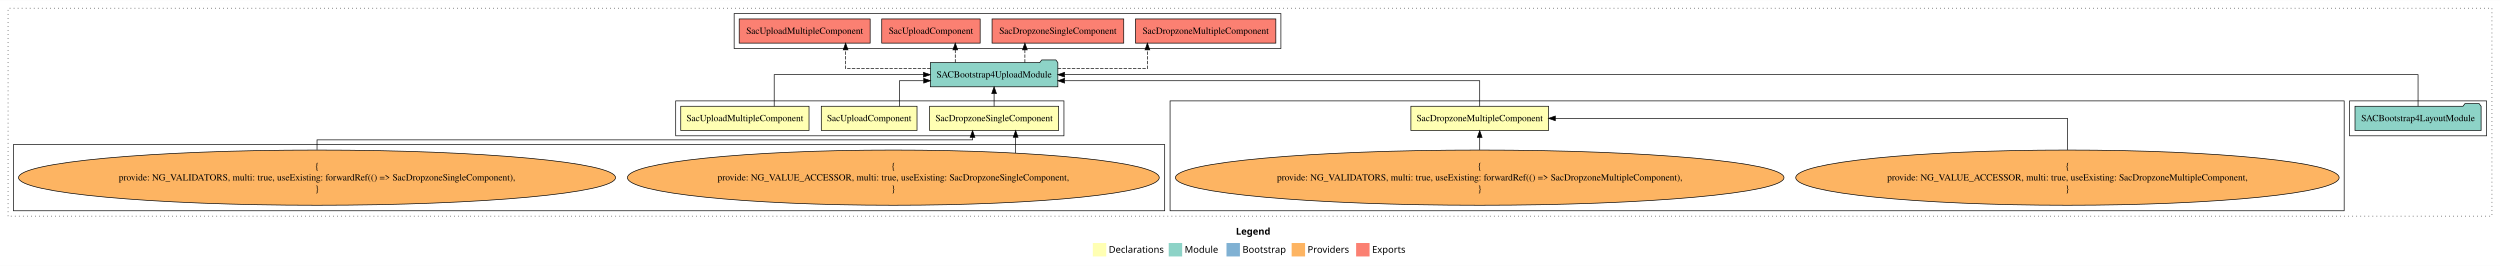
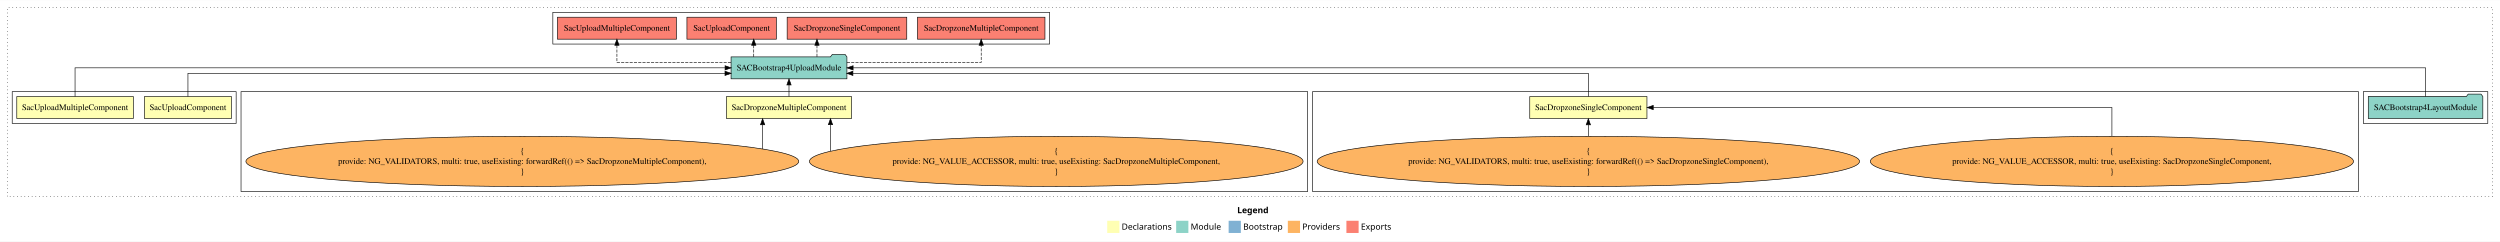
- <svg xmlns="http://www.w3.org/2000/svg" width="3722pt" height="396pt" viewBox="0.00 0.00 3722.00 395.59">
+ <svg xmlns="http://www.w3.org/2000/svg" width="4097pt" height="396pt" viewBox="0.00 0.00 4097.00 395.59">
  <g id="graph0" class="graph" transform="scale(1 1) rotate(0) translate(4 391.59)">
-     <polygon fill="white" stroke="transparent" points="-4,4 -4,-391.59 3718,-391.59 3718,4 -4,4" />
-     <text text-anchor="start" x="1836.01" y="-42.4" font-family="Times-12" font-weight="bold" font-size="14.00">Legend</text>
-     <polygon fill="#ffffb3" stroke="transparent" points="1623,-10 1623,-30 1643,-30 1643,-10 1623,-10" />
-     <text text-anchor="start" x="1646.63" y="-15.4" font-family="Times-12" font-size="14.00">  Declarations</text>
-     <polygon fill="#8dd3c7" stroke="transparent" points="1736,-10 1736,-30 1756,-30 1756,-10 1736,-10" />
-     <text text-anchor="start" x="1759.73" y="-15.4" font-family="Times-12" font-size="14.00">  Module</text>
-     <polygon fill="#80b1d3" stroke="transparent" points="1822,-10 1822,-30 1842,-30 1842,-10 1822,-10" />
-     <text text-anchor="start" x="1845.78" y="-15.4" font-family="Times-12" font-size="14.00">  Bootstrap</text>
-     <polygon fill="#fdb462" stroke="transparent" points="1919,-10 1919,-30 1939,-30 1939,-10 1919,-10" />
-     <text text-anchor="start" x="1942.67" y="-15.4" font-family="Times-12" font-size="14.00">  Providers</text>
-     <polygon fill="#fb8072" stroke="transparent" points="2015,-10 2015,-30 2035,-30 2035,-10 2015,-10" />
-     <text text-anchor="start" x="2038.73" y="-15.4" font-family="Times-12" font-size="14.00">  Exports</text>
+     <polygon fill="white" stroke="transparent" points="-4,4 -4,-391.59 4093,-391.59 4093,4 -4,4" />
+     <text text-anchor="start" x="2023.51" y="-42.4" font-family="Times-12" font-weight="bold" font-size="14.00">Legend</text>
+     <polygon fill="#ffffb3" stroke="transparent" points="1810.5,-10 1810.5,-30 1830.5,-30 1830.5,-10 1810.5,-10" />
+     <text text-anchor="start" x="1834.13" y="-15.4" font-family="Times-12" font-size="14.00">  Declarations</text>
+     <polygon fill="#8dd3c7" stroke="transparent" points="1923.5,-10 1923.5,-30 1943.5,-30 1943.5,-10 1923.5,-10" />
+     <text text-anchor="start" x="1947.23" y="-15.4" font-family="Times-12" font-size="14.00">  Module</text>
+     <polygon fill="#80b1d3" stroke="transparent" points="2009.5,-10 2009.5,-30 2029.5,-30 2029.5,-10 2009.5,-10" />
+     <text text-anchor="start" x="2033.28" y="-15.4" font-family="Times-12" font-size="14.00">  Bootstrap</text>
+     <polygon fill="#fdb462" stroke="transparent" points="2106.5,-10 2106.5,-30 2126.5,-30 2126.5,-10 2106.5,-10" />
+     <text text-anchor="start" x="2130.17" y="-15.4" font-family="Times-12" font-size="14.00">  Providers</text>
+     <polygon fill="#fb8072" stroke="transparent" points="2202.5,-10 2202.5,-30 2222.5,-30 2222.5,-10 2202.5,-10" />
+     <text text-anchor="start" x="2226.23" y="-15.4" font-family="Times-12" font-size="14.00">  Exports</text>
    <g id="clust1" class="cluster">
-       <polygon fill="none" stroke="black" stroke-dasharray="1,5" points="8,-70 8,-379.59 3706,-379.59 3706,-70 8,-70" />
+       <polygon fill="none" stroke="black" stroke-dasharray="1,5" points="8,-70 8,-379.59 4081,-379.59 4081,-70 8,-70" />
    </g>
    <g id="clust7" class="cluster">
-       <polygon fill="none" stroke="black" points="3494,-189.59 3494,-241.59 3698,-241.59 3698,-189.59 3494,-189.59" />
+       <polygon fill="none" stroke="black" points="3869,-189.59 3869,-241.59 4073,-241.59 4073,-189.59 3869,-189.59" />
+     </g>
+     <g id="clust4" class="cluster">
+       <polygon fill="none" stroke="black" points="2147,-78 2147,-241.59 3861,-241.59 3861,-78 2147,-78" />
    </g>
    <g id="clust3" class="cluster">
-       <polygon fill="none" stroke="black" points="1738,-78 1738,-241.59 3486,-241.59 3486,-78 1738,-78" />
+       <polygon fill="none" stroke="black" points="391,-78 391,-241.59 2139,-241.59 2139,-78 391,-78" />
    </g>
    <g id="clust2" class="cluster">
-       <polygon fill="none" stroke="black" points="1002,-189.59 1002,-241.59 1580,-241.59 1580,-189.59 1002,-189.59" />
-     </g>
-     <g id="clust4" class="cluster">
-       <polygon fill="none" stroke="black" points="16,-78 16,-176.59 1730,-176.59 1730,-78 16,-78" />
+       <polygon fill="none" stroke="black" points="16,-189.59 16,-241.59 383,-241.59 383,-189.59 16,-189.59" />
    </g>
    <g id="clust8" class="cluster">
-       <polygon fill="none" stroke="black" points="1089,-319.59 1089,-371.59 1903,-371.59 1903,-319.59 1089,-319.59" />
+       <polygon fill="none" stroke="black" points="902,-319.59 902,-371.59 1716,-371.59 1716,-319.59 902,-319.59" />
    </g>
    <g id="node1" class="node">
-       <polygon fill="#ffffb3" stroke="black" points="2301.46,-233.59 2096.54,-233.59 2096.54,-197.59 2301.46,-197.59 2301.46,-233.59" />
-       <text text-anchor="middle" x="2199" y="-211.39" font-family="Times,serif" font-size="14.00">SacDropzoneMultipleComponent</text>
+       <polygon fill="#ffffb3" stroke="black" points="1391.46,-233.59 1186.54,-233.59 1186.54,-197.59 1391.46,-197.59 1391.46,-233.59" />
+       <text text-anchor="middle" x="1289" y="-211.39" font-family="Times,serif" font-size="14.00">SacDropzoneMultipleComponent</text>
    </g>
    <g id="node5" class="node">
-       <polygon fill="#8dd3c7" stroke="black" points="1570.93,-298.59 1567.93,-302.59 1546.93,-302.59 1543.93,-298.59 1381.07,-298.59 1381.07,-262.59 1570.93,-262.59 1570.93,-298.59" />
-       <text text-anchor="middle" x="1476" y="-276.39" font-family="Times,serif" font-size="14.00">SACBootstrap4UploadModule</text>
+       <polygon fill="#8dd3c7" stroke="black" points="1383.93,-298.59 1380.93,-302.59 1359.93,-302.59 1356.93,-298.59 1194.07,-298.59 1194.07,-262.59 1383.93,-262.59 1383.93,-298.59" />
+       <text text-anchor="middle" x="1289" y="-276.39" font-family="Times,serif" font-size="14.00">SACBootstrap4UploadModule</text>
    </g>
    <g id="edge1" class="edge">
-       <path fill="none" stroke="black" d="M2199,-233.62C2199,-249.99 2199,-271.59 2199,-271.59 2199,-271.59 1580.89,-271.59 1580.89,-271.59" />
-       <polygon fill="black" stroke="black" points="1580.89,-268.09 1570.89,-271.59 1580.89,-275.09 1580.89,-268.09" />
+       <path fill="none" stroke="black" d="M1289,-233.7C1289,-233.7 1289,-252.58 1289,-252.58" />
+       <polygon fill="black" stroke="black" points="1285.5,-252.58 1289,-262.58 1292.5,-252.58 1285.5,-252.58" />
    </g>
    <g id="node2" class="node">
-       <polygon fill="#ffffb3" stroke="black" points="1572.02,-233.59 1379.98,-233.59 1379.98,-197.59 1572.02,-197.59 1572.02,-233.59" />
-       <text text-anchor="middle" x="1476" y="-211.39" font-family="Times,serif" font-size="14.00">SacDropzoneSingleComponent</text>
+       <polygon fill="#ffffb3" stroke="black" points="2695.02,-233.59 2502.98,-233.59 2502.98,-197.59 2695.02,-197.59 2695.02,-233.59" />
+       <text text-anchor="middle" x="2599" y="-211.39" font-family="Times,serif" font-size="14.00">SacDropzoneSingleComponent</text>
    </g>
    <g id="edge4" class="edge">
-       <path fill="none" stroke="black" d="M1476,-233.7C1476,-233.7 1476,-252.58 1476,-252.58" />
-       <polygon fill="black" stroke="black" points="1472.5,-252.58 1476,-262.58 1479.5,-252.58 1472.5,-252.58" />
+       <path fill="none" stroke="black" d="M2599,-233.62C2599,-249.99 2599,-271.59 2599,-271.59 2599,-271.59 1393.74,-271.59 1393.74,-271.59" />
+       <polygon fill="black" stroke="black" points="1393.74,-268.09 1383.74,-271.59 1393.74,-275.09 1393.74,-268.09" />
    </g>
    <g id="node3" class="node">
-       <polygon fill="#ffffb3" stroke="black" points="1361.26,-233.59 1218.74,-233.59 1218.74,-197.59 1361.26,-197.59 1361.26,-233.59" />
-       <text text-anchor="middle" x="1290" y="-211.39" font-family="Times,serif" font-size="14.00">SacUploadComponent</text>
+       <polygon fill="#ffffb3" stroke="black" points="375.26,-233.59 232.74,-233.59 232.74,-197.59 375.26,-197.59 375.26,-233.59" />
+       <text text-anchor="middle" x="304" y="-211.39" font-family="Times,serif" font-size="14.00">SacUploadComponent</text>
    </g>
    <g id="edge7" class="edge">
-       <path fill="none" stroke="black" d="M1335.12,-233.62C1335.12,-249.99 1335.12,-271.59 1335.12,-271.59 1335.12,-271.59 1371.25,-271.59 1371.25,-271.59" />
-       <polygon fill="black" stroke="black" points="1371.25,-275.09 1381.25,-271.59 1371.25,-268.09 1371.25,-275.09" />
+       <path fill="none" stroke="black" d="M304,-233.62C304,-249.99 304,-271.59 304,-271.59 304,-271.59 1184.11,-271.59 1184.11,-271.59" />
+       <polygon fill="black" stroke="black" points="1184.11,-275.09 1194.11,-271.59 1184.11,-268.09 1184.11,-275.09" />
    </g>
    <g id="node4" class="node">
-       <polygon fill="#ffffb3" stroke="black" points="1200.48,-233.59 1009.52,-233.59 1009.52,-197.59 1200.48,-197.59 1200.48,-233.59" />
-       <text text-anchor="middle" x="1105" y="-211.39" font-family="Times,serif" font-size="14.00">SacUploadMultipleComponent</text>
+       <polygon fill="#ffffb3" stroke="black" points="214.48,-233.59 23.52,-233.59 23.52,-197.59 214.48,-197.59 214.48,-233.59" />
+       <text text-anchor="middle" x="119" y="-211.39" font-family="Times,serif" font-size="14.00">SacUploadMultipleComponent</text>
    </g>
    <g id="edge8" class="edge">
-       <path fill="none" stroke="black" d="M1148.62,-233.7C1148.62,-252.93 1148.62,-280.59 1148.62,-280.59 1148.62,-280.59 1370.87,-280.59 1370.87,-280.59" />
-       <polygon fill="black" stroke="black" points="1370.87,-284.09 1380.87,-280.59 1370.87,-277.09 1370.87,-284.09" />
+       <path fill="none" stroke="black" d="M119,-233.7C119,-252.93 119,-280.59 119,-280.59 119,-280.59 1184.25,-280.59 1184.25,-280.59" />
+       <polygon fill="black" stroke="black" points="1184.25,-284.09 1194.25,-280.59 1184.25,-277.09 1184.25,-284.09" />
    </g>
    <g id="node11" class="node">
-       <polygon fill="#fb8072" stroke="black" points="1895.46,-363.59 1686.54,-363.59 1686.54,-327.59 1895.46,-327.59 1895.46,-363.59" />
-       <text text-anchor="middle" x="1791" y="-341.39" font-family="Times,serif" font-size="14.00">SacDropzoneMultipleComponent </text>
+       <polygon fill="#fb8072" stroke="black" points="1708.46,-363.59 1499.54,-363.59 1499.54,-327.59 1708.46,-327.59 1708.46,-363.59" />
+       <text text-anchor="middle" x="1604" y="-341.39" font-family="Times,serif" font-size="14.00">SacDropzoneMultipleComponent </text>
    </g>
    <g id="edge10" class="edge">
-       <path fill="none" stroke="black" stroke-dasharray="5,2" d="M1570.81,-289.59C1633.51,-289.59 1704.23,-289.59 1704.23,-289.59 1704.23,-289.59 1704.23,-317.56 1704.23,-317.56" />
-       <polygon fill="black" stroke="black" points="1700.73,-317.56 1704.23,-327.56 1707.73,-317.56 1700.73,-317.56" />
+       <path fill="none" stroke="black" stroke-dasharray="5,2" d="M1383.94,-289.59C1476.69,-289.59 1604,-289.59 1604,-289.59 1604,-289.59 1604,-317.56 1604,-317.56" />
+       <polygon fill="black" stroke="black" points="1600.5,-317.56 1604,-327.56 1607.5,-317.56 1600.5,-317.56" />
    </g>
    <g id="node12" class="node">
-       <polygon fill="#fb8072" stroke="black" points="1669.02,-363.59 1472.98,-363.59 1472.98,-327.59 1669.02,-327.59 1669.02,-363.59" />
-       <text text-anchor="middle" x="1571" y="-341.39" font-family="Times,serif" font-size="14.00">SacDropzoneSingleComponent </text>
+       <polygon fill="#fb8072" stroke="black" points="1482.02,-363.59 1285.98,-363.59 1285.98,-327.59 1482.02,-327.59 1482.02,-363.59" />
+       <text text-anchor="middle" x="1384" y="-341.39" font-family="Times,serif" font-size="14.00">SacDropzoneSingleComponent </text>
    </g>
    <g id="edge11" class="edge">
-       <path fill="none" stroke="black" stroke-dasharray="5,2" d="M1521.85,-298.7C1521.85,-298.7 1521.85,-317.58 1521.85,-317.58" />
-       <polygon fill="black" stroke="black" points="1518.35,-317.58 1521.85,-327.58 1525.35,-317.58 1518.35,-317.58" />
+       <path fill="none" stroke="black" stroke-dasharray="5,2" d="M1334.85,-298.7C1334.85,-298.7 1334.85,-317.58 1334.85,-317.58" />
+       <polygon fill="black" stroke="black" points="1331.35,-317.58 1334.85,-327.58 1338.35,-317.58 1331.35,-317.58" />
    </g>
    <g id="node13" class="node">
-       <polygon fill="#fb8072" stroke="black" points="1455.26,-363.59 1308.74,-363.59 1308.74,-327.59 1455.26,-327.59 1455.26,-363.59" />
-       <text text-anchor="middle" x="1382" y="-341.39" font-family="Times,serif" font-size="14.00">SacUploadComponent </text>
+       <polygon fill="#fb8072" stroke="black" points="1268.26,-363.59 1121.74,-363.59 1121.74,-327.59 1268.26,-327.59 1268.26,-363.59" />
+       <text text-anchor="middle" x="1195" y="-341.39" font-family="Times,serif" font-size="14.00">SacUploadComponent </text>
    </g>
    <g id="edge12" class="edge">
-       <path fill="none" stroke="black" stroke-dasharray="5,2" d="M1418.21,-298.7C1418.21,-298.7 1418.21,-317.58 1418.21,-317.58" />
-       <polygon fill="black" stroke="black" points="1414.71,-317.58 1418.21,-327.58 1421.71,-317.58 1414.71,-317.58" />
+       <path fill="none" stroke="black" stroke-dasharray="5,2" d="M1231.21,-298.7C1231.21,-298.7 1231.21,-317.58 1231.21,-317.58" />
+       <polygon fill="black" stroke="black" points="1227.71,-317.58 1231.21,-327.58 1234.71,-317.58 1227.71,-317.58" />
    </g>
    <g id="node14" class="node">
-       <polygon fill="#fb8072" stroke="black" points="1291.48,-363.59 1096.52,-363.59 1096.52,-327.59 1291.48,-327.59 1291.48,-363.59" />
-       <text text-anchor="middle" x="1194" y="-341.39" font-family="Times,serif" font-size="14.00">SacUploadMultipleComponent </text>
+       <polygon fill="#fb8072" stroke="black" points="1104.48,-363.59 909.52,-363.59 909.52,-327.59 1104.48,-327.59 1104.48,-363.59" />
+       <text text-anchor="middle" x="1007" y="-341.39" font-family="Times,serif" font-size="14.00">SacUploadMultipleComponent </text>
    </g>
    <g id="edge13" class="edge">
-       <path fill="none" stroke="black" stroke-dasharray="5,2" d="M1381.28,-289.59C1321.28,-289.59 1254.93,-289.59 1254.93,-289.59 1254.93,-289.59 1254.93,-317.56 1254.93,-317.56" />
-       <polygon fill="black" stroke="black" points="1251.43,-317.56 1254.93,-327.56 1258.43,-317.56 1251.43,-317.56" />
+       <path fill="none" stroke="black" stroke-dasharray="5,2" d="M1193.92,-289.59C1112.05,-289.59 1007,-289.59 1007,-289.59 1007,-289.59 1007,-317.56 1007,-317.56" />
+       <polygon fill="black" stroke="black" points="1003.5,-317.56 1007,-327.56 1010.5,-317.56 1003.5,-317.56" />
    </g>
    <g id="node6" class="node">
-       <ellipse fill="#fdb462" stroke="black" cx="3074" cy="-127.3" rx="404.48" ry="41.09" />
-       <text text-anchor="middle" x="3074" y="-139.9" font-family="Times,serif" font-size="14.00">{</text>
-       <text text-anchor="middle" x="3074" y="-123.1" font-family="Times,serif" font-size="14.00">    provide: NG_VALUE_ACCESSOR, multi: true, useExisting: SacDropzoneMultipleComponent,</text>
-       <text text-anchor="middle" x="3074" y="-106.3" font-family="Times,serif" font-size="14.00">}</text>
+       <ellipse fill="#fdb462" stroke="black" cx="1727" cy="-127.3" rx="404.48" ry="41.09" />
+       <text text-anchor="middle" x="1727" y="-139.9" font-family="Times,serif" font-size="14.00">{</text>
+       <text text-anchor="middle" x="1727" y="-123.1" font-family="Times,serif" font-size="14.00">    provide: NG_VALUE_ACCESSOR, multi: true, useExisting: SacDropzoneMultipleComponent,</text>
+       <text text-anchor="middle" x="1727" y="-106.3" font-family="Times,serif" font-size="14.00">}</text>
    </g>
    <g id="edge2" class="edge">
-       <path fill="none" stroke="black" d="M3074,-168.6C3074,-191.58 3074,-215.59 3074,-215.59 3074,-215.59 2311.52,-215.59 2311.52,-215.59" />
-       <polygon fill="black" stroke="black" points="2311.52,-212.09 2301.52,-215.59 2311.52,-219.09 2311.52,-212.09" />
+       <path fill="none" stroke="black" d="M1357,-144.32C1357,-144.32 1357,-187.4 1357,-187.4" />
+       <polygon fill="black" stroke="black" points="1353.5,-187.4 1357,-197.4 1360.5,-187.4 1353.5,-187.4" />
    </g>
    <g id="node7" class="node">
-       <ellipse fill="#fdb462" stroke="black" cx="2199" cy="-127.3" rx="452.99" ry="41.09" />
-       <text text-anchor="middle" x="2199" y="-139.9" font-family="Times,serif" font-size="14.00">{</text>
-       <text text-anchor="middle" x="2199" y="-123.1" font-family="Times,serif" font-size="14.00">    provide: NG_VALIDATORS, multi: true, useExisting: forwardRef(() =&gt; SacDropzoneMultipleComponent),</text>
-       <text text-anchor="middle" x="2199" y="-106.3" font-family="Times,serif" font-size="14.00">}</text>
+       <ellipse fill="#fdb462" stroke="black" cx="852" cy="-127.3" rx="452.99" ry="41.09" />
+       <text text-anchor="middle" x="852" y="-139.9" font-family="Times,serif" font-size="14.00">{</text>
+       <text text-anchor="middle" x="852" y="-123.1" font-family="Times,serif" font-size="14.00">    provide: NG_VALIDATORS, multi: true, useExisting: forwardRef(() =&gt; SacDropzoneMultipleComponent),</text>
+       <text text-anchor="middle" x="852" y="-106.3" font-family="Times,serif" font-size="14.00">}</text>
    </g>
    <g id="edge3" class="edge">
-       <path fill="none" stroke="black" d="M2199,-168.6C2199,-168.6 2199,-187.26 2199,-187.26" />
-       <polygon fill="black" stroke="black" points="2195.5,-187.26 2199,-197.26 2202.5,-187.26 2195.5,-187.26" />
+       <path fill="none" stroke="black" d="M1245.76,-147.77C1245.76,-147.77 1245.76,-187.32 1245.76,-187.32" />
+       <polygon fill="black" stroke="black" points="1242.26,-187.32 1245.76,-197.32 1249.26,-187.32 1242.26,-187.32" />
    </g>
    <g id="node8" class="node">
-       <ellipse fill="#fdb462" stroke="black" cx="1326" cy="-127.3" rx="395.88" ry="41.09" />
-       <text text-anchor="middle" x="1326" y="-139.9" font-family="Times,serif" font-size="14.00">{</text>
-       <text text-anchor="middle" x="1326" y="-123.1" font-family="Times,serif" font-size="14.00">    provide: NG_VALUE_ACCESSOR, multi: true, useExisting: SacDropzoneSingleComponent,</text>
-       <text text-anchor="middle" x="1326" y="-106.3" font-family="Times,serif" font-size="14.00">}</text>
+       <ellipse fill="#fdb462" stroke="black" cx="3457" cy="-127.3" rx="395.88" ry="41.09" />
+       <text text-anchor="middle" x="3457" y="-139.9" font-family="Times,serif" font-size="14.00">{</text>
+       <text text-anchor="middle" x="3457" y="-123.1" font-family="Times,serif" font-size="14.00">    provide: NG_VALUE_ACCESSOR, multi: true, useExisting: SacDropzoneSingleComponent,</text>
+       <text text-anchor="middle" x="3457" y="-106.3" font-family="Times,serif" font-size="14.00">}</text>
    </g>
    <g id="edge5" class="edge">
-       <path fill="none" stroke="black" d="M1508.09,-163.97C1508.09,-163.97 1508.09,-187.47 1508.09,-187.47" />
-       <polygon fill="black" stroke="black" points="1504.59,-187.47 1508.09,-197.47 1511.59,-187.47 1504.59,-187.47" />
+       <path fill="none" stroke="black" d="M3457,-168.6C3457,-191.58 3457,-215.59 3457,-215.59 3457,-215.59 2705.34,-215.59 2705.34,-215.59" />
+       <polygon fill="black" stroke="black" points="2705.34,-212.09 2695.34,-215.59 2705.34,-219.09 2705.34,-212.09" />
    </g>
    <g id="node9" class="node">
-       <ellipse fill="#fdb462" stroke="black" cx="468" cy="-127.3" rx="444.4" ry="41.09" />
-       <text text-anchor="middle" x="468" y="-139.9" font-family="Times,serif" font-size="14.00">{</text>
-       <text text-anchor="middle" x="468" y="-123.1" font-family="Times,serif" font-size="14.00">    provide: NG_VALIDATORS, multi: true, useExisting: forwardRef(() =&gt; SacDropzoneSingleComponent),</text>
-       <text text-anchor="middle" x="468" y="-106.3" font-family="Times,serif" font-size="14.00">}</text>
+       <ellipse fill="#fdb462" stroke="black" cx="2599" cy="-127.3" rx="444.4" ry="41.09" />
+       <text text-anchor="middle" x="2599" y="-139.9" font-family="Times,serif" font-size="14.00">{</text>
+       <text text-anchor="middle" x="2599" y="-123.1" font-family="Times,serif" font-size="14.00">    provide: NG_VALIDATORS, multi: true, useExisting: forwardRef(() =&gt; SacDropzoneSingleComponent),</text>
+       <text text-anchor="middle" x="2599" y="-106.3" font-family="Times,serif" font-size="14.00">}</text>
    </g>
    <g id="edge6" class="edge">
-       <path fill="none" stroke="black" d="M468,-168.8C468,-177.24 468,-183.59 468,-183.59 468,-183.59 1443.91,-183.59 1443.91,-183.59 1443.91,-183.59 1443.91,-187.35 1443.91,-187.35" />
-       <polygon fill="black" stroke="black" points="1440.41,-187.35 1443.91,-197.35 1447.41,-187.35 1440.41,-187.35" />
+       <path fill="none" stroke="black" d="M2599,-168.6C2599,-168.6 2599,-187.26 2599,-187.26" />
+       <polygon fill="black" stroke="black" points="2595.5,-187.26 2599,-197.26 2602.5,-187.26 2595.5,-187.26" />
    </g>
    <g id="node10" class="node">
-       <polygon fill="#8dd3c7" stroke="black" points="3689.87,-233.59 3686.87,-237.59 3665.87,-237.59 3662.87,-233.59 3502.13,-233.59 3502.13,-197.59 3689.87,-197.59 3689.87,-233.59" />
-       <text text-anchor="middle" x="3596" y="-211.39" font-family="Times,serif" font-size="14.00">SACBootstrap4LayoutModule</text>
+       <polygon fill="#8dd3c7" stroke="black" points="4064.87,-233.59 4061.87,-237.59 4040.87,-237.59 4037.87,-233.59 3877.13,-233.59 3877.13,-197.59 4064.87,-197.59 4064.87,-233.59" />
+       <text text-anchor="middle" x="3971" y="-211.39" font-family="Times,serif" font-size="14.00">SACBootstrap4LayoutModule</text>
    </g>
    <g id="edge9" class="edge">
-       <path fill="none" stroke="black" d="M3596,-233.7C3596,-252.93 3596,-280.59 3596,-280.59 3596,-280.59 1580.86,-280.59 1580.86,-280.59" />
-       <polygon fill="black" stroke="black" points="1580.86,-277.09 1570.86,-280.59 1580.86,-284.09 1580.86,-277.09" />
+       <path fill="none" stroke="black" d="M3971,-233.7C3971,-252.93 3971,-280.59 3971,-280.59 3971,-280.59 1394.06,-280.59 1394.06,-280.59" />
+       <polygon fill="black" stroke="black" points="1394.06,-277.09 1384.06,-280.59 1394.06,-284.09 1394.06,-277.09" />
    </g>
  </g>
</svg>
